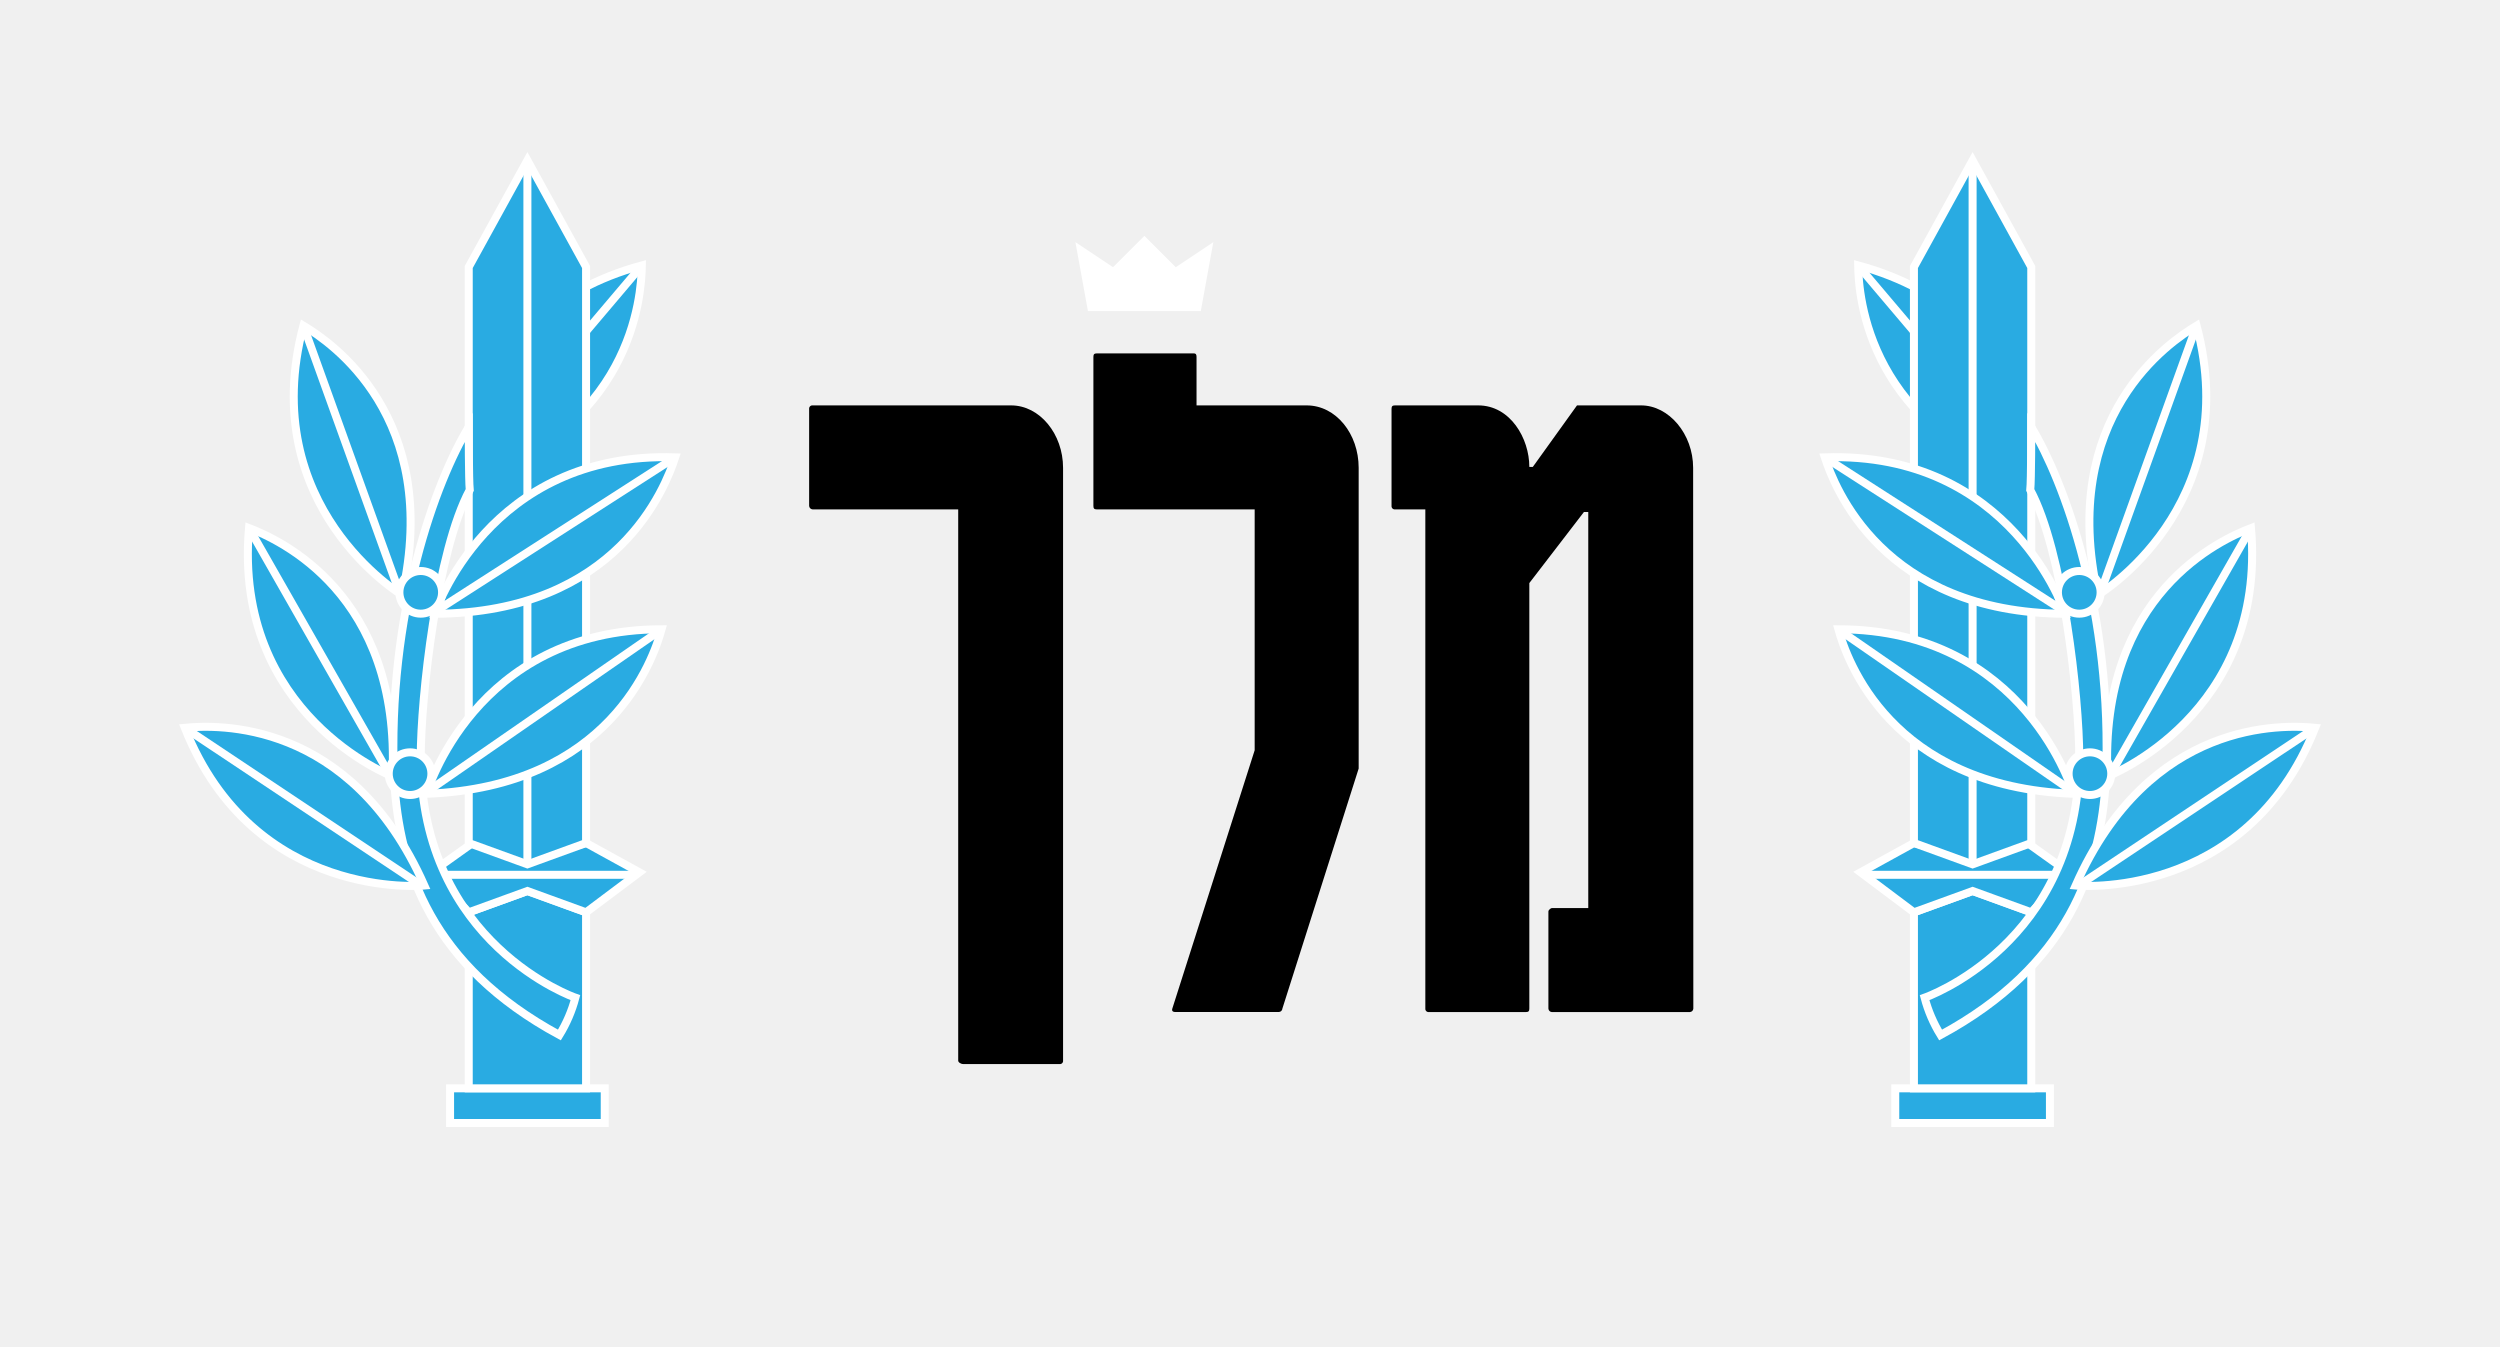
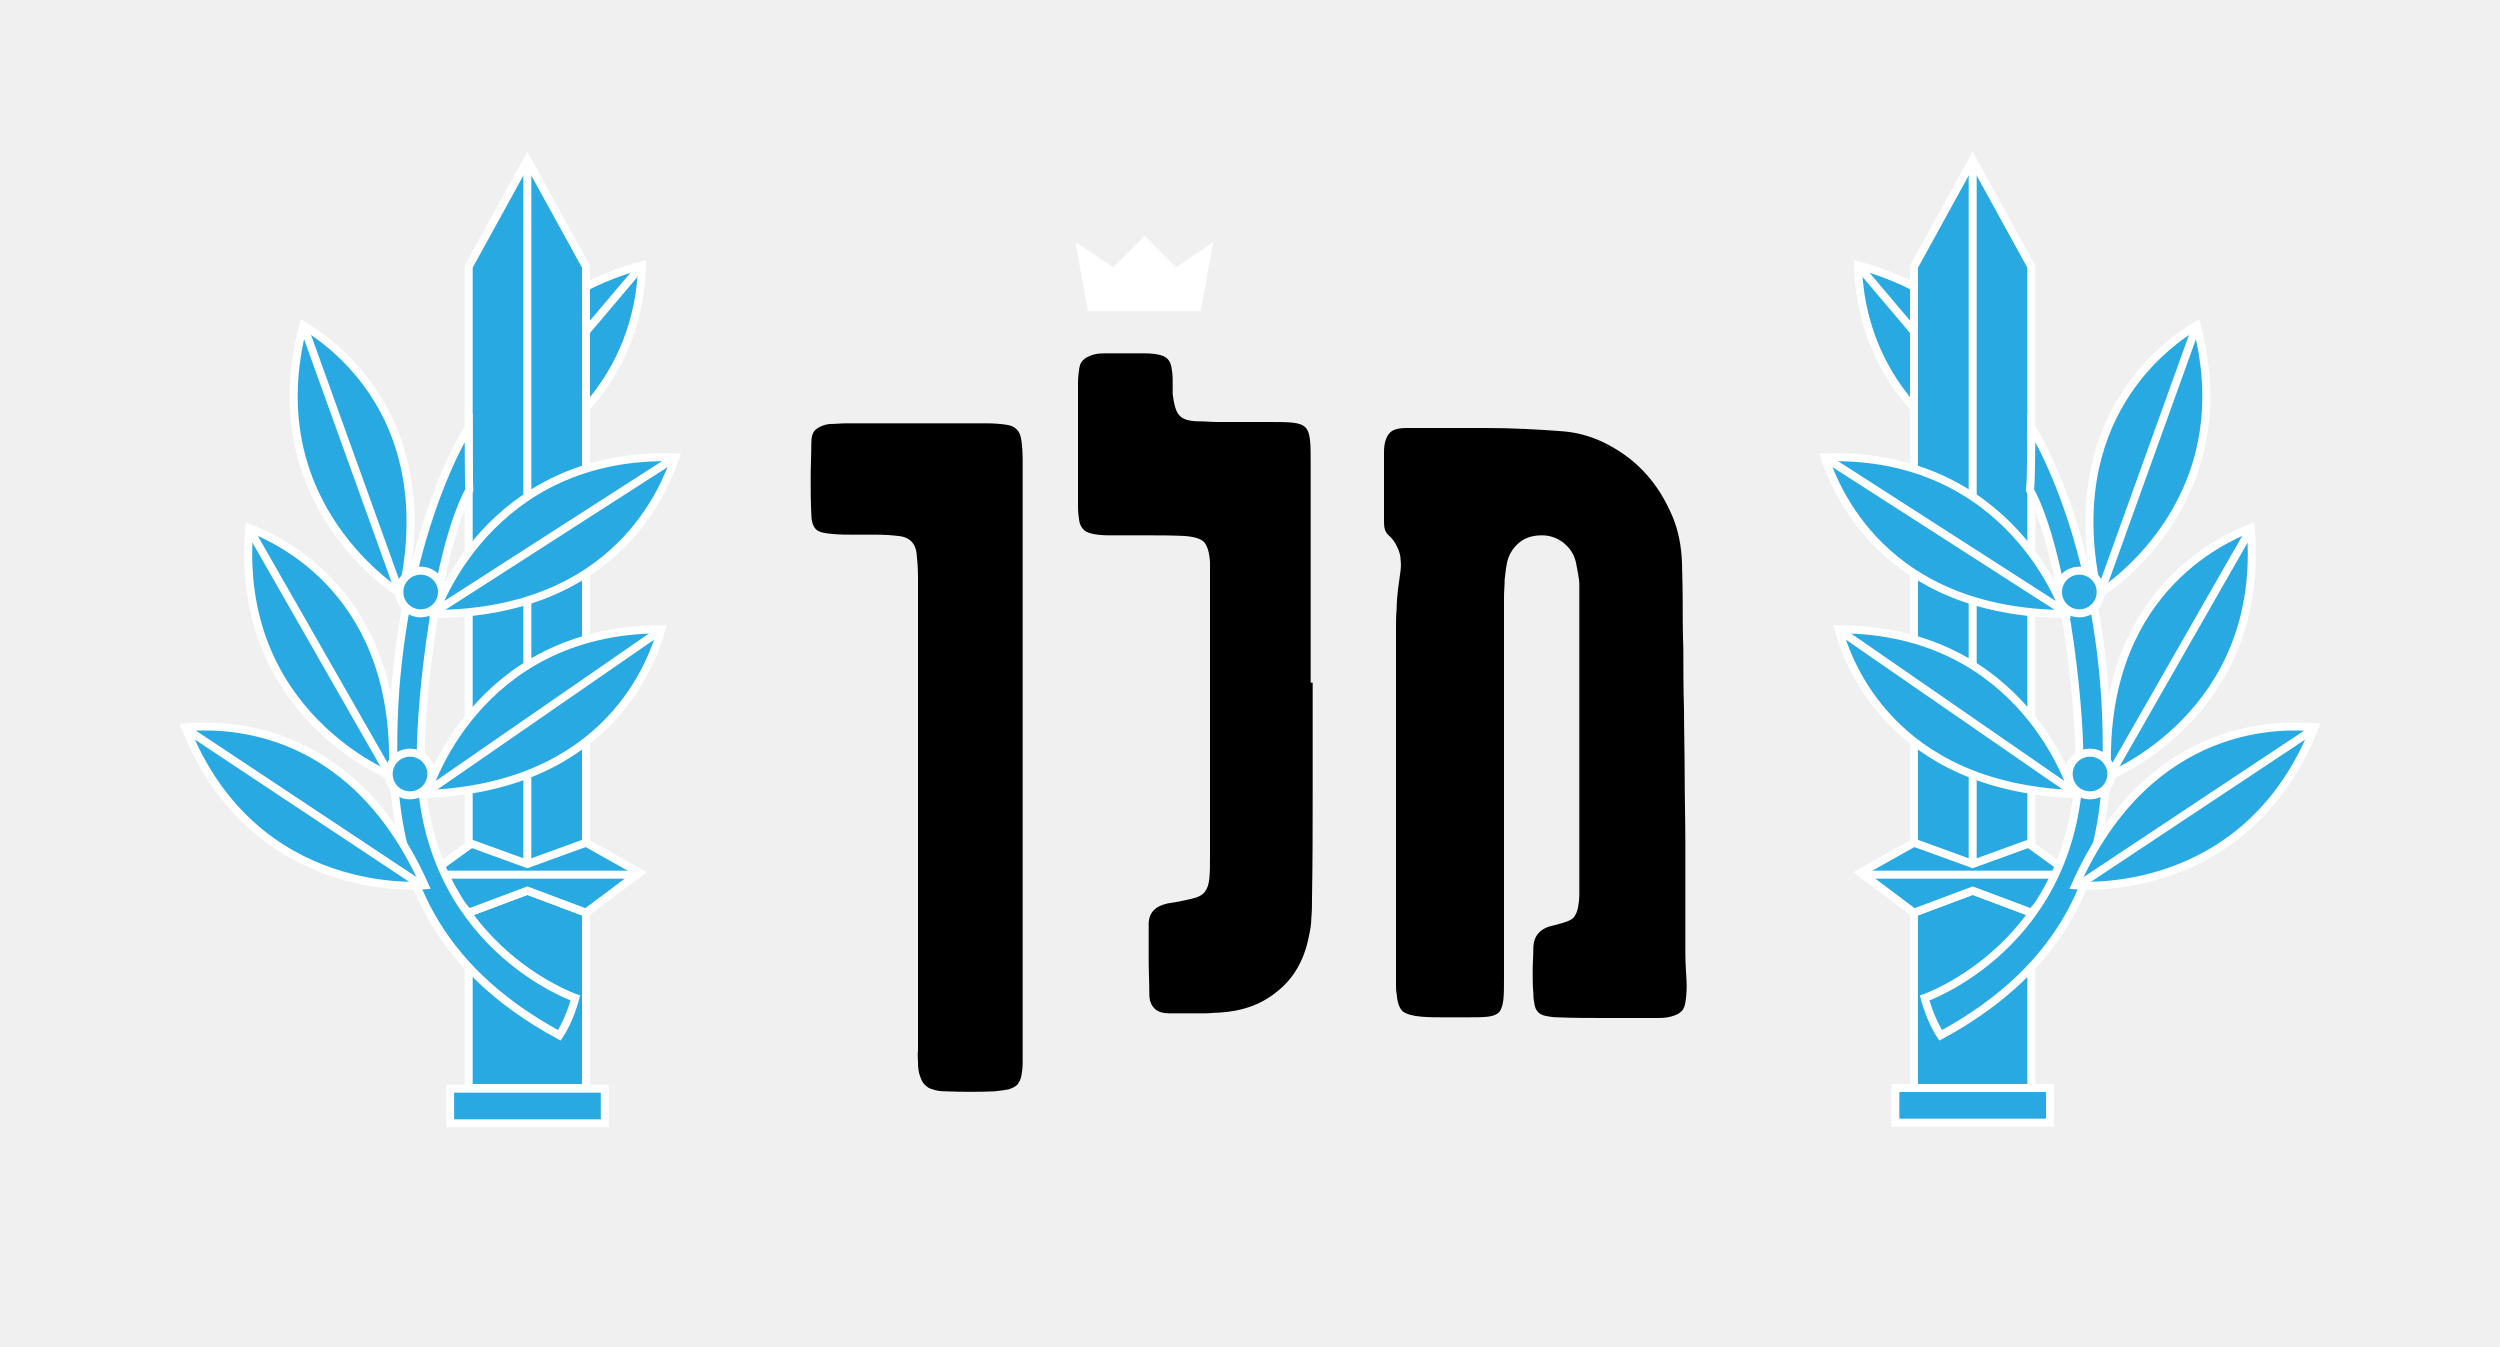
- <svg xmlns="http://www.w3.org/2000/svg" id="Layer_1" role="img" data-name="Layer 1" viewBox="0 0 375 202">
-   <defs>
-     <style>.cls-1{fill:#fff;fill-rule:evenodd;}.cls-2{fill:#29abe2;stroke:#fff;stroke-miterlimit:10;stroke-width:1.2px;}</style>
-   </defs>
-   <polygon class="cls-1" points="180.12 46.66 163.19 46.66 161.31 36.32 166.95 40.08 171.66 35.38 176.36 40.08 182 36.32 180.12 46.66" />
-   <path class="cls-2" d="M306.35,72.81s-.47-25.65-27.63-33C278.8,44.49,280.13,64.64,306.35,72.81Z" />
-   <line class="cls-2" x1="278.72" y1="39.83" x2="306.2" y2="72.27" />
-   <rect class="cls-2" x="284.29" y="163.25" width="23.2" height="5.2" />
-   <polygon class="cls-2" points="304.69 136.85 295.89 133.65 287.09 136.85 287.09 163.25 304.69 163.25 304.69 136.85" />
-   <polygon class="cls-2" points="304.69 136.85 295.89 133.65 287.09 136.85 279.09 130.85 287.09 126.45 295.89 128.85 304.13 126.45 310.29 130.85 304.69 136.85" />
-   <line class="cls-2" x1="279.49" y1="131.22" x2="309.89" y2="131.22" />
-   <polygon class="cls-2" points="304.69 40.05 295.89 24.05 287.09 40.05 287.09 126.45 295.89 129.65 304.69 126.45 304.69 40.05" />
-   <line class="cls-2" x1="295.89" y1="24.05" x2="295.89" y2="129.65" />
-   <path class="cls-2" d="M304.69,64.05c4.86,8,12.27,27.73,11.2,52.8-.8,13.6-5.6,28-24.8,38.4a20.81,20.81,0,0,1-2.4-5.6s23.2-8,23.2-36c0-9.1-2.45-31.06-7.35-40.16C304.69,72.05,304.69,64.05,304.69,64.05Z" />
-   <path class="cls-2" d="M314.69,89.25s22-13.2,14.8-40.4C325.49,51.25,308.69,62.45,314.69,89.25Z" />
-   <line class="cls-2" x1="329.49" y1="48.85" x2="315.09" y2="88.85" />
-   <path class="cls-2" d="M316.13,116.46s23.94-9.22,21.52-37.25C333.3,80.88,314.83,89,316.13,116.46Z" />
-   <line class="cls-2" x1="337.65" y1="79.21" x2="316.59" y2="116.14" />
-   <path class="cls-2" d="M311.34,132.83s25.53,2.48,35.94-23.66C342.63,108.72,322.47,107.72,311.34,132.83Z" />
-   <line class="cls-2" x1="347.28" y1="109.17" x2="311.9" y2="132.75" />
-   <path class="cls-2" d="M309.79,92.07s-7.94-24.4-36.07-23.47C275.17,73,282.32,91.91,309.79,92.07Z" />
-   <line class="cls-2" x1="273.72" y1="68.6" x2="309.49" y2="91.59" />
-   <path class="cls-2" d="M311,119.07s-7.1-24.65-35.24-24.68C277,98.87,283.53,118,311,119.07Z" />
-   <line class="cls-2" x1="275.73" y1="94.39" x2="310.69" y2="118.58" />
-   <circle class="cls-2" cx="311.89" cy="88.85" r="3.2" />
-   <circle class="cls-2" cx="313.49" cy="116.05" r="3.2" />
-   <path d="M159.46,159.09a.47.47,0,0,1-.51.52H144.51c-.39,0-.78-.26-.78-.52V76.41H121.89a.56.56,0,0,1-.52-.52V61.33a.48.48,0,0,1,.52-.52h29.78c4.29,0,7.79,4.29,7.79,9.36Z" />
-   <path d="M164.53,76.41c-.39,0-.52-.13-.52-.52V53.53c0-.39.13-.52.52-.52h14.56c.26,0,.39.13.39.52v7.28H196c4.42,0,7.8,4.29,7.8,9.36v45.11l-11.44,36a.55.55,0,0,1-.52.52h-15.6c-.26,0-.52-.13-.39-.52l12.35-38.74V76.41Z" />
-   <path d="M254,151.29a.55.55,0,0,1-.52.52H232.78a.55.55,0,0,1-.52-.52V136.73c0-.26.39-.52.52-.52h5.46V76.8h-.65L229.4,87.46v63.83c0,.39-.13.52-.52.52H214.32a.48.48,0,0,1-.52-.52V76.41h-4.55a.48.48,0,0,1-.52-.52V61.33c0-.39.13-.52.52-.52h12.48c4.81,0,7.67,4.94,7.67,9.23h.52l6.63-9.23h9.62c4.16,0,7.8,4.29,7.8,9.36Z" />
-   <path class="cls-2" d="M68.65,72.81s.47-25.65,27.63-33C96.2,44.49,94.87,64.64,68.65,72.81Z" />
-   <line class="cls-2" x1="96.28" y1="39.83" x2="68.8" y2="72.27" />
-   <rect class="cls-2" x="67.51" y="163.25" width="23.2" height="5.2" transform="translate(158.22 331.7) rotate(-180)" />
-   <polygon class="cls-2" points="70.31 136.85 79.11 133.65 87.91 136.85 87.91 163.25 70.31 163.25 70.31 136.85" />
-   <polygon class="cls-2" points="70.31 136.85 79.11 133.65 87.91 136.85 95.91 130.85 87.91 126.45 79.11 128.85 70.87 126.45 64.71 130.85 70.31 136.85" />
-   <line class="cls-2" x1="95.51" y1="131.22" x2="65.11" y2="131.22" />
-   <polygon class="cls-2" points="70.31 40.05 79.11 24.05 87.91 40.05 87.91 126.45 79.11 129.65 70.31 126.45 70.31 40.05" />
-   <line class="cls-2" x1="79.11" y1="24.05" x2="79.11" y2="129.65" />
-   <path class="cls-2" d="M70.31,64.05c-4.86,8-12.27,27.73-11.2,52.8.8,13.6,5.6,28,24.8,38.4a20.81,20.81,0,0,0,2.4-5.6s-23.2-8-23.2-36c0-9.1,2.45-31.06,7.35-40.16C70.31,72.05,70.31,64.05,70.31,64.05Z" />
-   <path class="cls-2" d="M60.31,89.25s-22-13.2-14.8-40.4C49.51,51.25,66.31,62.45,60.31,89.25Z" />
-   <line class="cls-2" x1="45.51" y1="48.85" x2="59.91" y2="88.85" />
-   <path class="cls-2" d="M58.87,116.46s-23.94-9.22-21.52-37.25C41.7,80.88,60.17,89,58.87,116.46Z" />
-   <line class="cls-2" x1="37.35" y1="79.21" x2="58.41" y2="116.14" />
-   <path class="cls-2" d="M63.66,132.83s-25.53,2.48-35.94-23.66C32.37,108.72,52.53,107.72,63.66,132.83Z" />
-   <line class="cls-2" x1="27.72" y1="109.17" x2="63.1" y2="132.75" />
-   <path class="cls-2" d="M65.21,92.07s7.94-24.4,36.07-23.47C99.83,73,92.68,91.91,65.21,92.07Z" />
-   <line class="cls-2" x1="101.28" y1="68.6" x2="65.51" y2="91.59" />
-   <path class="cls-2" d="M64,119.07s7.1-24.65,35.24-24.68C98,98.87,91.47,118,64,119.07Z" />
-   <line class="cls-2" x1="99.27" y1="94.39" x2="64.31" y2="118.58" />
-   <circle class="cls-2" cx="63.11" cy="88.85" r="3.2" />
-   <circle class="cls-2" cx="61.51" cy="116.05" r="3.2" />
+ <svg xmlns="http://www.w3.org/2000/svg" version="1.1" id="Layer_1" x="0px" y="0px" viewBox="0 0 375 202" style="enable-background:new 0 0 375 202;" xml:space="preserve">
+   <style type="text/css">
+ 	.st0{fill:#FFFFFF;stroke:#000000;stroke-miterlimit:10;}
+ 	.st1{fill:#FFFFFF;stroke:#000000;stroke-width:1.041;stroke-miterlimit:10;}
+ 	.st2{fill:none;stroke:#000000;stroke-miterlimit:10;}
+ 	.st3{fill:none;stroke:#000000;stroke-width:0.903;stroke-miterlimit:10;}
+ 	.st4{fill:#FFFFFF;stroke:#000000;stroke-width:0.8;stroke-miterlimit:10;}
+ 	.st5{fill:#29A9E1;stroke:#FFFFFF;stroke-width:1.5;stroke-miterlimit:10;}
+ 	.st6{fill-rule:evenodd;clip-rule:evenodd;fill:#FFFFFF;}
+ 	.st7{fill:#29A9E1;stroke:#FFFFFF;stroke-width:1.2;stroke-miterlimit:10;}
+ 	.st8{fill:#29A9E1;}
+ 	.st9{fill:#FFFFFF;}
+ 	.st10{fill:#F05A26;stroke:#FFFFFF;stroke-width:1.2;stroke-miterlimit:10;}
+ 	.st11{fill:#F37A20;}
+ 	.st12{fill:#F05A26;}
+ 	.st13{fill:#2B9BE0;stroke:#FFFFFF;stroke-miterlimit:10;}
+ 	.st14{fill:#F9EC23;}
+ 	.st15{fill:none;stroke:#F9EC23;stroke-width:2;stroke-miterlimit:10;}
+ </style>
+   <g>
+     <g>
+       <polygon class="st6" points="180.1,46.7 163.2,46.7 161.3,36.3 167,40.1 171.7,35.4 176.4,40.1 182,36.3   " />
+     </g>
+   </g>
+   <g>
+     <g>
+       <path class="st7" d="M306.3,72.8c0,0-0.5-25.7-27.6-33C278.8,44.5,280.1,64.6,306.3,72.8z" />
+       <line class="st7" x1="278.7" y1="39.8" x2="306.2" y2="72.3" />
+     </g>
+     <rect x="284.3" y="163.2" class="st7" width="23.2" height="5.2" />
+     <polygon class="st7" points="304.7,136.9 295.9,133.6 287.1,136.9 287.1,163.2 304.7,163.2  " />
+     <polygon class="st7" points="304.7,136.9 295.9,133.6 287.1,136.9 279.1,130.9 287.1,126.4 295.9,128.9 304.1,126.4 310.3,130.9     " />
+     <line class="st7" x1="279.5" y1="131.2" x2="309.9" y2="131.2" />
+     <polygon class="st7" points="304.7,40 295.9,24 287.1,40 287.1,126.4 295.9,129.6 304.7,126.4  " />
+     <line class="st7" x1="295.9" y1="24" x2="295.9" y2="129.6" />
+     <path class="st7" d="M304.7,64.1c4.9,8,12.3,27.7,11.2,52.8c-0.8,13.6-5.6,28-24.8,38.4c-1.6-2.4-2.4-5.6-2.4-5.6s23.2-8,23.2-36   c0-9.1-2.5-31.1-7.4-40.2C304.7,72.1,304.7,64.1,304.7,64.1z" />
+     <g>
+       <path class="st7" d="M314.7,89.2c0,0,22-13.2,14.8-40.4C325.5,51.2,308.7,62.5,314.7,89.2z" />
+       <line class="st7" x1="329.5" y1="48.8" x2="315.1" y2="88.8" />
+     </g>
+     <g>
+       <path class="st7" d="M316.1,116.5c0,0,23.9-9.2,21.5-37.3C333.3,80.9,314.8,89,316.1,116.5z" />
+       <line class="st7" x1="337.7" y1="79.2" x2="316.6" y2="116.1" />
+     </g>
+     <g>
+       <path class="st7" d="M311.3,132.8c0,0,25.5,2.5,35.9-23.7C342.6,108.7,322.5,107.7,311.3,132.8z" />
+       <line class="st7" x1="347.3" y1="109.2" x2="311.9" y2="132.7" />
+     </g>
+     <g>
+       <path class="st7" d="M309.8,92.1c0,0-7.9-24.4-36.1-23.5C275.2,73,282.3,91.9,309.8,92.1z" />
+       <line class="st7" x1="273.7" y1="68.6" x2="309.5" y2="91.6" />
+     </g>
+     <g>
+       <path class="st7" d="M311,119.1c0,0-7.1-24.7-35.2-24.7C277,98.9,283.5,118,311,119.1z" />
+       <line class="st7" x1="275.7" y1="94.4" x2="310.7" y2="118.6" />
+     </g>
+     <circle class="st7" cx="311.9" cy="88.8" r="3.2" />
+     <circle class="st7" cx="313.5" cy="116.1" r="3.2" />
+   </g>
+   <g>
+     <g>
+       <path class="st7" d="M68.7,72.8c0,0,0.5-25.7,27.6-33C96.2,44.5,94.9,64.6,68.7,72.8z" />
+       <line class="st7" x1="96.3" y1="39.8" x2="68.8" y2="72.3" />
+     </g>
+     <rect x="67.5" y="163.2" transform="matrix(-1 -4.492596e-11 4.492596e-11 -1 158.2182 331.7)" class="st7" width="23.2" height="5.2" />
+     <polygon class="st7" points="70.3,136.9 79.1,133.6 87.9,136.9 87.9,163.2 70.3,163.2  " />
+     <polygon class="st7" points="70.3,136.9 79.1,133.6 87.9,136.9 95.9,130.9 87.9,126.4 79.1,128.9 70.9,126.4 64.7,130.9  " />
+     <line class="st7" x1="95.5" y1="131.2" x2="65.1" y2="131.2" />
+     <polygon class="st7" points="70.3,40 79.1,24 87.9,40 87.9,126.4 79.1,129.6 70.3,126.4  " />
+     <line class="st7" x1="79.1" y1="24" x2="79.1" y2="129.6" />
+     <path class="st7" d="M70.3,64.1c-4.9,8-12.3,27.7-11.2,52.8c0.8,13.6,5.6,28,24.8,38.4c1.6-2.4,2.4-5.6,2.4-5.6s-23.2-8-23.2-36   c0-9.1,2.4-31.1,7.3-40.2C70.3,72.1,70.3,64.1,70.3,64.1z" />
+     <g>
+       <path class="st7" d="M60.3,89.2c0,0-22-13.2-14.8-40.4C49.5,51.2,66.3,62.5,60.3,89.2z" />
+       <line class="st7" x1="45.5" y1="48.8" x2="59.9" y2="88.8" />
+     </g>
+     <g>
+       <path class="st7" d="M58.9,116.5c0,0-23.9-9.2-21.5-37.3C41.7,80.9,60.2,89,58.9,116.5z" />
+       <line class="st7" x1="37.3" y1="79.2" x2="58.4" y2="116.1" />
+     </g>
+     <g>
+       <path class="st7" d="M63.7,132.8c0,0-25.5,2.5-35.9-23.7C32.4,108.7,52.5,107.7,63.7,132.8z" />
+       <line class="st7" x1="27.7" y1="109.2" x2="63.1" y2="132.7" />
+     </g>
+     <g>
+       <path class="st7" d="M65.2,92.1c0,0,7.9-24.4,36.1-23.5C99.8,73,92.7,91.9,65.2,92.1z" />
+       <line class="st7" x1="101.3" y1="68.6" x2="65.5" y2="91.6" />
+     </g>
+     <g>
+       <path class="st7" d="M64,119.1c0,0,7.1-24.7,35.2-24.7C98,98.9,91.5,118,64,119.1z" />
+       <line class="st7" x1="99.3" y1="94.4" x2="64.3" y2="118.6" />
+     </g>
+     <circle class="st7" cx="63.1" cy="88.8" r="3.2" />
+     <circle class="st7" cx="61.5" cy="116.1" r="3.2" />
+   </g>
+   <g>
+     <path d="M153.4,113.5v42.9v3c0,0.8-0.1,1.5-0.2,2c-0.1,0.5-0.3,0.9-0.6,1.3c-0.3,0.3-0.7,0.5-1.3,0.7c-0.5,0.1-1.2,0.2-2.1,0.3   c-2.4,0.1-4.9,0.1-7.3,0c-0.8,0-1.5-0.1-2-0.3c-0.5-0.1-0.9-0.4-1.2-0.7s-0.5-0.7-0.7-1.3c-0.2-0.5-0.3-1.2-0.3-2.1   c0-0.6-0.1-1.1,0-1.7c0-0.5,0-1.1,0-1.7V86.7c0-1.5-0.1-2.7-0.2-3.6c-0.1-0.9-0.4-1.5-0.8-1.9c-0.4-0.4-1-0.7-1.9-0.8   c-0.8-0.1-2-0.2-3.5-0.2c-1.1,0-2.1,0-3.2,0c-1.1,0-2.1,0-3.2-0.1c-1.3-0.1-2.1-0.3-2.5-0.7c-0.4-0.4-0.7-1.1-0.7-2.3   c-0.1-1.8-0.1-3.6-0.1-5.4c0-1.7,0.1-3.5,0.1-5.3c0-0.9,0.2-1.6,0.7-2s1.2-0.7,2-0.8c0.9,0,1.7-0.1,2.6-0.1s1.7,0,2.5,0H148   c1.2,0,2.2,0.1,2.9,0.2c0.7,0.1,1.2,0.3,1.6,0.7c0.4,0.4,0.6,0.9,0.7,1.6c0.1,0.7,0.2,1.7,0.2,3V113.5z" />
+     <path d="M196.9,102.4c0,5.4,0,10.7,0,16.1s0,10.8-0.1,16.2c0,1,0,2-0.1,3c0,1-0.2,2-0.4,2.9c-0.7,3.5-2.3,6.2-4.7,8.1   c-2.4,2-5.3,3-8.8,3.2c-0.7,0-1.4,0.1-2,0.1c-0.6,0-1.1,0-1.7,0s-1.1,0-1.7,0c-0.6,0-1.2,0-2,0c-0.9,0-1.7-0.2-2.2-0.7   c-0.5-0.5-0.8-1.2-0.8-2.1c0-1.8-0.1-3.6-0.1-5.3c0-1.7,0-3.5,0-5.3c0-0.9,0.3-1.6,0.8-2.1c0.5-0.5,1.2-0.8,2.1-1   c1.5-0.2,2.7-0.5,3.6-0.7c0.9-0.2,1.5-0.5,1.9-1c0.4-0.5,0.6-1.1,0.7-2c0.1-0.9,0.1-2.1,0.1-3.7V87.2c0-0.5,0-1,0-1.5   c0-0.5,0-1,0-1.4c-0.1-1.5-0.4-2.4-0.9-3c-0.5-0.5-1.5-0.8-2.9-0.9c-1.9-0.1-3.8-0.1-5.7-0.1c-1.9,0-3.8,0-5.7,0   c-1,0-1.8-0.1-2.3-0.2s-1.1-0.3-1.4-0.6c-0.3-0.3-0.6-0.7-0.7-1.3c-0.1-0.6-0.2-1.3-0.2-2.3c0-6.1,0-12.3,0-18.4   c0-0.9,0.1-1.7,0.2-2.3c0.1-0.6,0.3-1,0.7-1.3c0.3-0.3,0.8-0.5,1.4-0.7s1.4-0.2,2.3-0.2h5.4c0.9,0,1.6,0.1,2.1,0.2s1,0.3,1.3,0.6   c0.3,0.3,0.5,0.7,0.6,1.2c0.1,0.5,0.2,1.2,0.2,2v2.1c0.2,1.6,0.5,2.7,1,3.2c0.5,0.6,1.5,0.9,3,0.9c1,0,1.9,0.1,2.7,0.1   c0.8,0,1.6,0,2.4,0c0.8,0,1.6,0,2.4,0c0.8,0,1.8,0,2.8,0c1.6,0,2.8,0,3.7,0.1c0.9,0.1,1.5,0.3,1.9,0.7c0.4,0.4,0.6,1,0.7,1.9   c0.1,0.9,0.1,2.1,0.1,3.6V102.4z" />
+     <path d="M253,147.9c0,1.1-0.1,1.9-0.2,2.5s-0.3,1.1-0.7,1.4c-0.3,0.3-0.8,0.5-1.5,0.7s-1.5,0.2-2.5,0.2c-2.4,0-4.8,0-7.2,0   c-2.4,0-4.8,0-7.2-0.1c-0.7,0-1.3-0.1-1.8-0.2c-0.5-0.1-0.9-0.3-1.1-0.5c-0.3-0.3-0.5-0.6-0.6-1.1c-0.1-0.5-0.2-1.1-0.2-1.8   c-0.1-1.1-0.1-2.3-0.1-3.4c0-1.1,0.1-2.2,0.1-3.3c0-1.9,1-3.1,3.1-3.5c0.8-0.2,1.5-0.4,2-0.6c0.5-0.2,0.9-0.4,1.1-0.8   c0.2-0.3,0.4-0.7,0.5-1.3c0.1-0.5,0.2-1.2,0.2-2V87.7c0-0.6-0.1-1.1-0.2-1.7c-0.1-0.6-0.2-1.1-0.3-1.6c-0.3-1.3-0.9-2.2-1.9-3   c-0.9-0.7-2-1.1-3.2-1.1c-1.3,0-2.4,0.3-3.3,1s-1.6,1.7-1.9,2.9c-0.2,0.9-0.3,1.8-0.4,2.7c0,0.9-0.1,1.8-0.1,2.7v57   c0,1.5,0,2.6-0.1,3.4c-0.1,0.8-0.3,1.4-0.6,1.8c-0.4,0.4-0.9,0.6-1.7,0.7c-0.8,0.1-1.9,0.1-3.4,0.1c-1.1,0-2.2,0-3.3,0   c-1.1,0-2.2,0-3.3-0.1c-1.3-0.1-2.3-0.4-2.8-0.8c-0.5-0.5-0.8-1.3-0.9-2.6c-0.1-0.5-0.1-1-0.1-1.5c0-0.5,0-1,0-1.5V94.3   c0-1,0-2,0.1-3c0-1,0.1-2,0.2-2.9c0.1-0.7,0.2-1.5,0.3-2.2c0.1-0.7,0.2-1.4,0.1-2.1c0-0.7-0.2-1.4-0.5-2c-0.3-0.7-0.7-1.3-1.4-1.9   c-0.2-0.2-0.4-0.5-0.5-0.9c-0.1-0.4-0.1-0.8-0.1-1.2c0-1.7,0-3.4,0-5.1c0-1.7,0-3.4,0-5.2c0-1.3,0.3-2.2,0.8-2.8s1.4-0.8,2.7-0.8   c3.9,0,7.9,0,11.7,0c3.9,0,7.8,0.2,11.7,0.5c2.4,0.2,4.7,0.9,6.9,2.1c2.2,1.2,4,2.6,5.6,4.4c1.6,1.8,2.8,3.8,3.8,6.1   s1.4,4.7,1.5,7.1c0,1.3,0.1,3.1,0.1,5.4c0,2.2,0,4.8,0.1,7.6c0,2.8,0,5.8,0.1,9.1c0,3.2,0.1,6.5,0.1,9.8c0,3.3,0.1,6.6,0.1,9.8   s0,6.3,0,9.1c0,2.8,0,5.3,0,7.6S253,146.6,253,147.9z" />
+   </g>
</svg>
